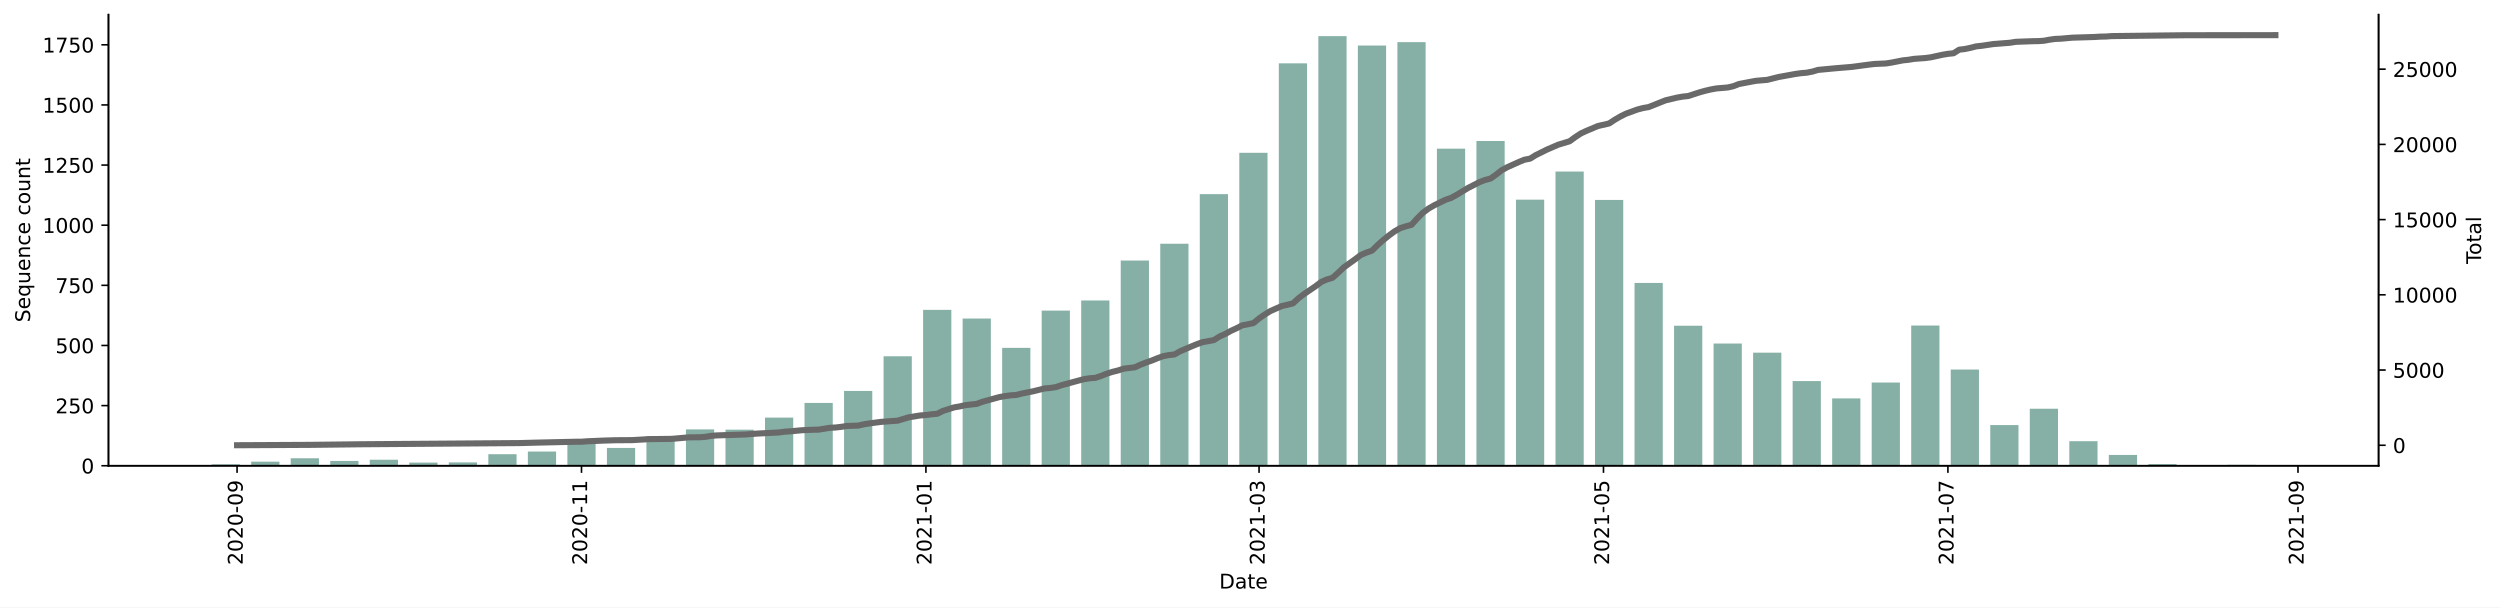
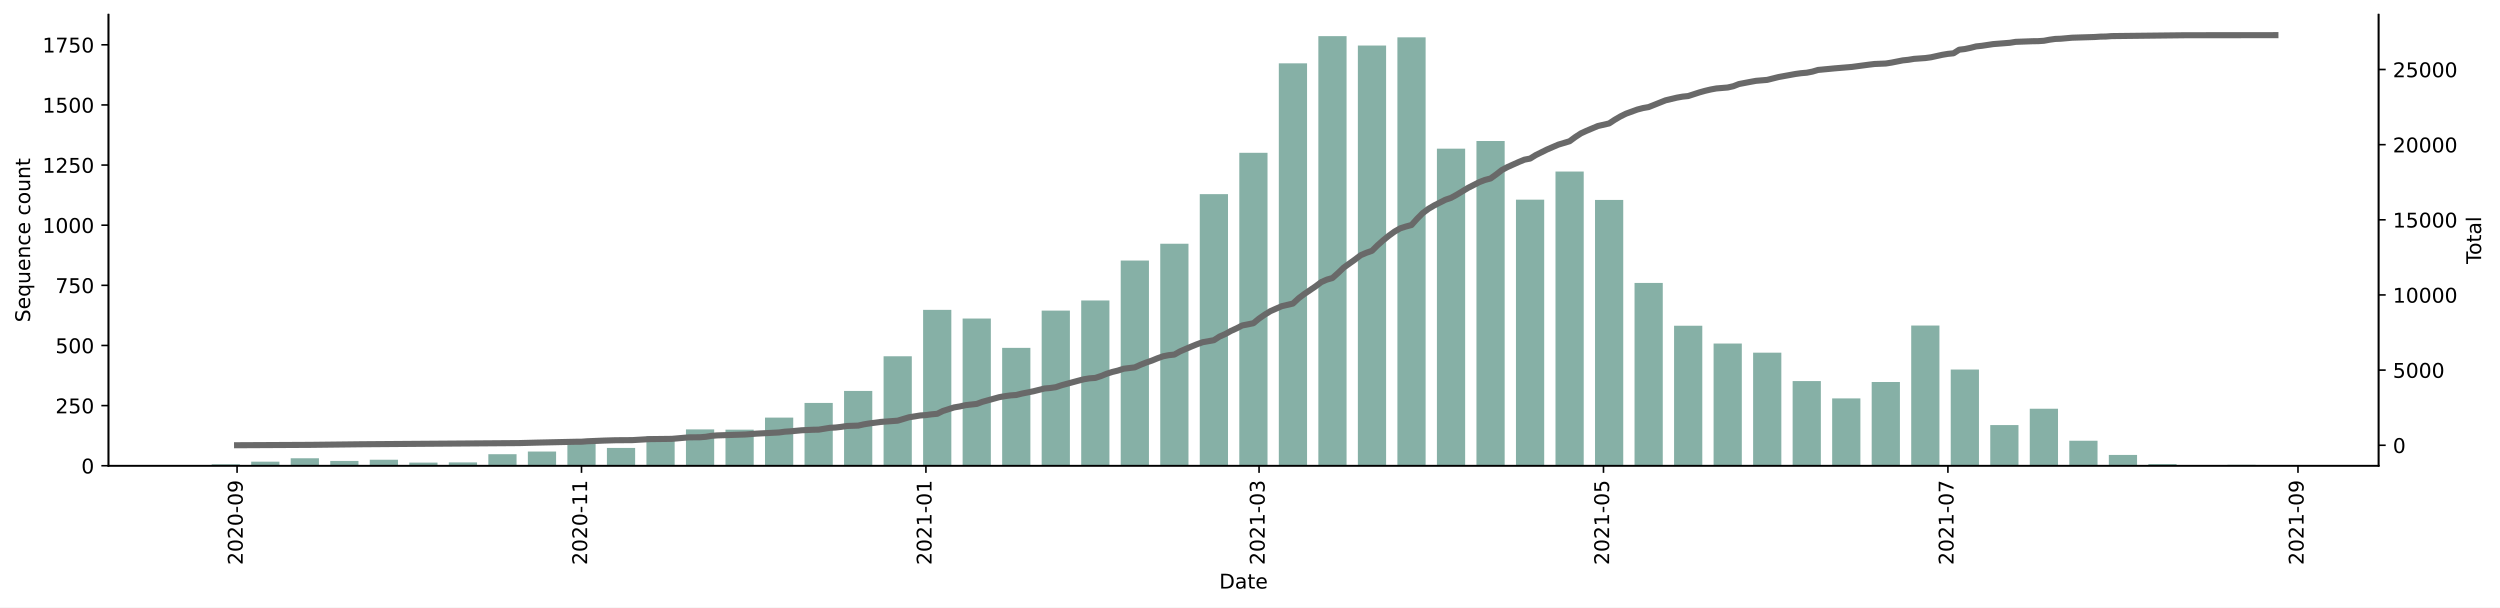
<svg xmlns="http://www.w3.org/2000/svg" xmlns:xlink="http://www.w3.org/1999/xlink" height="298.621pt" version="1.1" viewBox="0 0 1229.019 298.621" width="1229.019pt">
  <defs>
    <style type="text/css">*{stroke-linecap:butt;stroke-linejoin:round;}</style>
  </defs>
  <g id="figure_1">
    <g id="patch_1">
      <path d="M 0 298.621  L 1229.019 298.621  L 1229.019 0  L 0 0  z " style="fill:#ffffff;" />
    </g>
    <g id="axes_1">
      <g id="patch_2">
        <path d="M 53.328 228.96  L 1169.328 228.96  L 1169.328 7.2  L 53.328 7.2  z " style="fill:#ffffff;" />
      </g>
      <g id="patch_3">
-         <path clip-path="url(#p29891ace0a)" d="M 104.055 228.96  L 117.934 228.96  L 117.934 228.25  L 104.055 228.25  z " style="fill:#86b0a6;" />
+         <path clip-path="url(#p95e920acb5)" d="M 104.055 228.96  L 117.934 228.96  L 117.934 228.25  L 104.055 228.25  z " style="fill:#86b0a6;" />
      </g>
      <g id="patch_4">
-         <path clip-path="url(#p29891ace0a)" d="M 123.486 228.96  L 137.365 228.96  L 137.365 226.95  L 123.486 226.95  z " style="fill:#86b0a6;" />
+         <path clip-path="url(#p95e920acb5)" d="M 123.486 228.96  L 137.365 228.96  L 137.365 226.95  L 123.486 226.95  z " style="fill:#86b0a6;" />
      </g>
      <g id="patch_5">
-         <path clip-path="url(#p29891ace0a)" d="M 142.916 228.96  L 156.795 228.96  L 156.795 225.294  L 142.916 225.294  z " style="fill:#86b0a6;" />
+         <path clip-path="url(#p95e920acb5)" d="M 142.916 228.96  L 156.795 228.96  L 156.795 225.294  L 142.916 225.294  z " style="fill:#86b0a6;" />
      </g>
      <g id="patch_6">
-         <path clip-path="url(#p29891ace0a)" d="M 162.347 228.96  L 176.226 228.96  L 176.226 226.595  L 162.347 226.595  z " style="fill:#86b0a6;" />
+         <path clip-path="url(#p95e920acb5)" d="M 162.347 228.96  L 176.226 228.96  L 176.226 226.595  L 162.347 226.595  z " style="fill:#86b0a6;" />
      </g>
      <g id="patch_7">
-         <path clip-path="url(#p29891ace0a)" d="M 181.777 228.96  L 195.656 228.96  L 195.656 226.004  L 181.777 226.004  z " style="fill:#86b0a6;" />
+         <path clip-path="url(#p95e920acb5)" d="M 181.777 228.96  L 195.656 228.96  L 195.656 226.004  L 181.777 226.004  z " style="fill:#86b0a6;" />
      </g>
      <g id="patch_8">
-         <path clip-path="url(#p29891ace0a)" d="M 201.207 228.96  L 215.086 228.96  L 215.086 227.423  L 201.207 227.423  z " style="fill:#86b0a6;" />
+         <path clip-path="url(#p95e920acb5)" d="M 201.207 228.96  L 215.086 228.96  L 215.086 227.423  L 201.207 227.423  z " style="fill:#86b0a6;" />
      </g>
      <g id="patch_9">
-         <path clip-path="url(#p29891ace0a)" d="M 220.638 228.96  L 234.517 228.96  L 234.517 227.304  L 220.638 227.304  z " style="fill:#86b0a6;" />
+         <path clip-path="url(#p95e920acb5)" d="M 220.638 228.96  L 234.517 228.96  L 234.517 227.304  L 220.638 227.304  z " style="fill:#86b0a6;" />
      </g>
      <g id="patch_10">
-         <path clip-path="url(#p29891ace0a)" d="M 240.068 228.96  L 253.947 228.96  L 253.947 223.284  L 240.068 223.284  z " style="fill:#86b0a6;" />
+         <path clip-path="url(#p95e920acb5)" d="M 240.068 228.96  L 253.947 228.96  L 253.947 223.284  L 240.068 223.284  z " style="fill:#86b0a6;" />
      </g>
      <g id="patch_11">
-         <path clip-path="url(#p29891ace0a)" d="M 259.499 228.96  L 273.378 228.96  L 273.378 221.983  L 259.499 221.983  z " style="fill:#86b0a6;" />
+         <path clip-path="url(#p95e920acb5)" d="M 259.499 228.96  L 273.378 228.96  L 273.378 221.983  L 259.499 221.983  z " style="fill:#86b0a6;" />
      </g>
      <g id="patch_12">
-         <path clip-path="url(#p29891ace0a)" d="M 278.929 228.96  L 292.808 228.96  L 292.808 217.135  L 278.929 217.135  z " style="fill:#86b0a6;" />
+         <path clip-path="url(#p95e920acb5)" d="M 278.929 228.96  L 292.808 228.96  L 292.808 217.135  L 278.929 217.135  z " style="fill:#86b0a6;" />
      </g>
      <g id="patch_13">
-         <path clip-path="url(#p29891ace0a)" d="M 298.36 228.96  L 312.238 228.96  L 312.238 220.209  L 298.36 220.209  z " style="fill:#86b0a6;" />
+         <path clip-path="url(#p95e920acb5)" d="M 298.36 228.96  L 312.238 228.96  L 312.238 220.209  L 298.36 220.209  z " style="fill:#86b0a6;" />
      </g>
      <g id="patch_14">
-         <path clip-path="url(#p29891ace0a)" d="M 317.79 228.96  L 331.669 228.96  L 331.669 214.415  L 317.79 214.415  z " style="fill:#86b0a6;" />
+         <path clip-path="url(#p95e920acb5)" d="M 317.79 228.96  L 331.669 228.96  L 331.669 214.415  L 317.79 214.415  z " style="fill:#86b0a6;" />
      </g>
      <g id="patch_15">
-         <path clip-path="url(#p29891ace0a)" d="M 337.22 228.96  L 351.099 228.96  L 351.099 211.104  L 337.22 211.104  z " style="fill:#86b0a6;" />
+         <path clip-path="url(#p95e920acb5)" d="M 337.22 228.96  L 351.099 228.96  L 351.099 211.104  L 337.22 211.104  z " style="fill:#86b0a6;" />
      </g>
      <g id="patch_16">
-         <path clip-path="url(#p29891ace0a)" d="M 356.651 228.96  L 370.53 228.96  L 370.53 211.222  L 356.651 211.222  z " style="fill:#86b0a6;" />
+         <path clip-path="url(#p95e920acb5)" d="M 356.651 228.96  L 370.53 228.96  L 370.53 211.222  L 356.651 211.222  z " style="fill:#86b0a6;" />
      </g>
      <g id="patch_17">
-         <path clip-path="url(#p29891ace0a)" d="M 376.081 228.96  L 389.96 228.96  L 389.96 205.309  L 376.081 205.309  z " style="fill:#86b0a6;" />
+         <path clip-path="url(#p95e920acb5)" d="M 376.081 228.96  L 389.96 228.96  L 389.96 205.309  L 376.081 205.309  z " style="fill:#86b0a6;" />
      </g>
      <g id="patch_18">
-         <path clip-path="url(#p29891ace0a)" d="M 395.512 228.96  L 409.391 228.96  L 409.391 198.096  L 395.512 198.096  z " style="fill:#86b0a6;" />
+         <path clip-path="url(#p95e920acb5)" d="M 395.512 228.96  L 409.391 228.96  L 409.391 198.096  L 395.512 198.096  z " style="fill:#86b0a6;" />
      </g>
      <g id="patch_19">
-         <path clip-path="url(#p29891ace0a)" d="M 414.942 228.96  L 428.821 228.96  L 428.821 192.183  L 414.942 192.183  z " style="fill:#86b0a6;" />
+         <path clip-path="url(#p95e920acb5)" d="M 414.942 228.96  L 428.821 228.96  L 428.821 192.183  L 414.942 192.183  z " style="fill:#86b0a6;" />
      </g>
      <g id="patch_20">
-         <path clip-path="url(#p29891ace0a)" d="M 434.373 228.96  L 448.251 228.96  L 448.251 175.155  L 434.373 175.155  z " style="fill:#86b0a6;" />
+         <path clip-path="url(#p95e920acb5)" d="M 434.373 228.96  L 448.251 228.96  L 448.251 175.155  L 434.373 175.155  z " style="fill:#86b0a6;" />
      </g>
      <g id="patch_21">
-         <path clip-path="url(#p29891ace0a)" d="M 453.803 228.96  L 467.682 228.96  L 467.682 152.332  L 453.803 152.332  z " style="fill:#86b0a6;" />
+         <path clip-path="url(#p95e920acb5)" d="M 453.803 228.96  L 467.682 228.96  L 467.682 152.332  L 453.803 152.332  z " style="fill:#86b0a6;" />
      </g>
      <g id="patch_22">
-         <path clip-path="url(#p29891ace0a)" d="M 473.233 228.96  L 487.112 228.96  L 487.112 156.589  L 473.233 156.589  z " style="fill:#86b0a6;" />
+         <path clip-path="url(#p95e920acb5)" d="M 473.233 228.96  L 487.112 228.96  L 487.112 156.589  L 473.233 156.589  z " style="fill:#86b0a6;" />
      </g>
      <g id="patch_23">
-         <path clip-path="url(#p29891ace0a)" d="M 492.664 228.96  L 506.543 228.96  L 506.543 171.016  L 492.664 171.016  z " style="fill:#86b0a6;" />
+         <path clip-path="url(#p95e920acb5)" d="M 492.664 228.96  L 506.543 228.96  L 506.543 171.016  L 492.664 171.016  z " style="fill:#86b0a6;" />
      </g>
      <g id="patch_24">
-         <path clip-path="url(#p29891ace0a)" d="M 512.094 228.96  L 525.973 228.96  L 525.973 152.687  L 512.094 152.687  z " style="fill:#86b0a6;" />
+         <path clip-path="url(#p95e920acb5)" d="M 512.094 228.96  L 525.973 228.96  L 525.973 152.687  L 512.094 152.687  z " style="fill:#86b0a6;" />
      </g>
      <g id="patch_25">
-         <path clip-path="url(#p29891ace0a)" d="M 531.525 228.96  L 545.403 228.96  L 545.403 147.72  L 531.525 147.72  z " style="fill:#86b0a6;" />
+         <path clip-path="url(#p95e920acb5)" d="M 531.525 228.96  L 545.403 228.96  L 545.403 147.72  L 531.525 147.72  z " style="fill:#86b0a6;" />
      </g>
      <g id="patch_26">
-         <path clip-path="url(#p29891ace0a)" d="M 550.955 228.96  L 564.834 228.96  L 564.834 128.09  L 550.955 128.09  z " style="fill:#86b0a6;" />
+         <path clip-path="url(#p95e920acb5)" d="M 550.955 228.96  L 564.834 228.96  L 564.834 128.09  L 550.955 128.09  z " style="fill:#86b0a6;" />
      </g>
      <g id="patch_27">
-         <path clip-path="url(#p29891ace0a)" d="M 570.385 228.96  L 584.264 228.96  L 584.264 119.812  L 570.385 119.812  z " style="fill:#86b0a6;" />
+         <path clip-path="url(#p95e920acb5)" d="M 570.385 228.96  L 584.264 228.96  L 584.264 119.812  L 570.385 119.812  z " style="fill:#86b0a6;" />
      </g>
      <g id="patch_28">
-         <path clip-path="url(#p29891ace0a)" d="M 589.816 228.96  L 603.695 228.96  L 603.695 95.452  L 589.816 95.452  z " style="fill:#86b0a6;" />
+         <path clip-path="url(#p95e920acb5)" d="M 589.816 228.96  L 603.695 228.96  L 603.695 95.452  L 589.816 95.452  z " style="fill:#86b0a6;" />
      </g>
      <g id="patch_29">
-         <path clip-path="url(#p29891ace0a)" d="M 609.246 228.96  L 623.125 228.96  L 623.125 75.113  L 609.246 75.113  z " style="fill:#86b0a6;" />
+         <path clip-path="url(#p95e920acb5)" d="M 609.246 228.96  L 623.125 228.96  L 623.125 75.113  L 609.246 75.113  z " style="fill:#86b0a6;" />
      </g>
      <g id="patch_30">
-         <path clip-path="url(#p29891ace0a)" d="M 628.677 228.96  L 642.556 228.96  L 642.556 31.123  L 628.677 31.123  z " style="fill:#86b0a6;" />
+         <path clip-path="url(#p95e920acb5)" d="M 628.677 228.96  L 642.556 228.96  L 642.556 31.123  L 628.677 31.123  z " style="fill:#86b0a6;" />
      </g>
      <g id="patch_31">
-         <path clip-path="url(#p29891ace0a)" d="M 648.107 228.96  L 661.986 228.96  L 661.986 17.76  L 648.107 17.76  z " style="fill:#86b0a6;" />
+         <path clip-path="url(#p95e920acb5)" d="M 648.107 228.96  L 661.986 228.96  L 661.986 17.76  L 648.107 17.76  z " style="fill:#86b0a6;" />
      </g>
      <g id="patch_32">
-         <path clip-path="url(#p29891ace0a)" d="M 667.538 228.96  L 681.416 228.96  L 681.416 22.372  L 667.538 22.372  z " style="fill:#86b0a6;" />
+         <path clip-path="url(#p95e920acb5)" d="M 667.538 228.96  L 681.416 228.96  L 681.416 22.372  L 667.538 22.372  z " style="fill:#86b0a6;" />
      </g>
      <g id="patch_33">
-         <path clip-path="url(#p29891ace0a)" d="M 686.968 228.96  L 700.847 228.96  L 700.847 20.716  L 686.968 20.716  z " style="fill:#86b0a6;" />
+         <path clip-path="url(#p95e920acb5)" d="M 686.968 228.96  L 700.847 228.96  L 700.847 18.351  L 686.968 18.351  z " style="fill:#86b0a6;" />
      </g>
      <g id="patch_34">
-         <path clip-path="url(#p29891ace0a)" d="M 706.398 228.96  L 720.277 228.96  L 720.277 73.102  L 706.398 73.102  z " style="fill:#86b0a6;" />
+         <path clip-path="url(#p95e920acb5)" d="M 706.398 228.96  L 720.277 228.96  L 720.277 73.102  L 706.398 73.102  z " style="fill:#86b0a6;" />
      </g>
      <g id="patch_35">
-         <path clip-path="url(#p29891ace0a)" d="M 725.829 228.96  L 739.708 228.96  L 739.708 69.318  L 725.829 69.318  z " style="fill:#86b0a6;" />
+         <path clip-path="url(#p95e920acb5)" d="M 725.829 228.96  L 739.708 228.96  L 739.708 69.318  L 725.829 69.318  z " style="fill:#86b0a6;" />
      </g>
      <g id="patch_36">
-         <path clip-path="url(#p29891ace0a)" d="M 745.259 228.96  L 759.138 228.96  L 759.138 98.172  L 745.259 98.172  z " style="fill:#86b0a6;" />
+         <path clip-path="url(#p95e920acb5)" d="M 745.259 228.96  L 759.138 228.96  L 759.138 98.172  L 745.259 98.172  z " style="fill:#86b0a6;" />
      </g>
      <g id="patch_37">
-         <path clip-path="url(#p29891ace0a)" d="M 764.69 228.96  L 778.569 228.96  L 778.569 84.336  L 764.69 84.336  z " style="fill:#86b0a6;" />
+         <path clip-path="url(#p95e920acb5)" d="M 764.69 228.96  L 778.569 228.96  L 778.569 84.336  L 764.69 84.336  z " style="fill:#86b0a6;" />
      </g>
      <g id="patch_38">
-         <path clip-path="url(#p29891ace0a)" d="M 784.12 228.96  L 797.999 228.96  L 797.999 98.29  L 784.12 98.29  z " style="fill:#86b0a6;" />
+         <path clip-path="url(#p95e920acb5)" d="M 784.12 228.96  L 797.999 228.96  L 797.999 98.29  L 784.12 98.29  z " style="fill:#86b0a6;" />
      </g>
      <g id="patch_39">
-         <path clip-path="url(#p29891ace0a)" d="M 803.55 228.96  L 817.429 228.96  L 817.429 139.088  L 803.55 139.088  z " style="fill:#86b0a6;" />
+         <path clip-path="url(#p95e920acb5)" d="M 803.55 228.96  L 817.429 228.96  L 817.429 139.088  L 803.55 139.088  z " style="fill:#86b0a6;" />
      </g>
      <g id="patch_40">
-         <path clip-path="url(#p29891ace0a)" d="M 822.981 228.96  L 836.86 228.96  L 836.86 160.137  L 822.981 160.137  z " style="fill:#86b0a6;" />
+         <path clip-path="url(#p95e920acb5)" d="M 822.981 228.96  L 836.86 228.96  L 836.86 160.137  L 822.981 160.137  z " style="fill:#86b0a6;" />
      </g>
      <g id="patch_41">
-         <path clip-path="url(#p29891ace0a)" d="M 842.411 228.96  L 856.29 228.96  L 856.29 168.887  L 842.411 168.887  z " style="fill:#86b0a6;" />
+         <path clip-path="url(#p95e920acb5)" d="M 842.411 228.96  L 856.29 228.96  L 856.29 168.887  L 842.411 168.887  z " style="fill:#86b0a6;" />
      </g>
      <g id="patch_42">
-         <path clip-path="url(#p29891ace0a)" d="M 861.842 228.96  L 875.721 228.96  L 875.721 173.381  L 861.842 173.381  z " style="fill:#86b0a6;" />
+         <path clip-path="url(#p95e920acb5)" d="M 861.842 228.96  L 875.721 228.96  L 875.721 173.381  L 861.842 173.381  z " style="fill:#86b0a6;" />
      </g>
      <g id="patch_43">
-         <path clip-path="url(#p29891ace0a)" d="M 881.272 228.96  L 895.151 228.96  L 895.151 187.335  L 881.272 187.335  z " style="fill:#86b0a6;" />
+         <path clip-path="url(#p95e920acb5)" d="M 881.272 228.96  L 895.151 228.96  L 895.151 187.335  L 881.272 187.335  z " style="fill:#86b0a6;" />
      </g>
      <g id="patch_44">
-         <path clip-path="url(#p29891ace0a)" d="M 900.703 228.96  L 914.581 228.96  L 914.581 195.849  L 900.703 195.849  z " style="fill:#86b0a6;" />
+         <path clip-path="url(#p95e920acb5)" d="M 900.703 228.96  L 914.581 228.96  L 914.581 195.849  L 900.703 195.849  z " style="fill:#86b0a6;" />
      </g>
      <g id="patch_45">
-         <path clip-path="url(#p29891ace0a)" d="M 920.133 228.96  L 934.012 228.96  L 934.012 188.044  L 920.133 188.044  z " style="fill:#86b0a6;" />
+         <path clip-path="url(#p95e920acb5)" d="M 920.133 228.96  L 934.012 228.96  L 934.012 187.808  L 920.133 187.808  z " style="fill:#86b0a6;" />
      </g>
      <g id="patch_46">
-         <path clip-path="url(#p29891ace0a)" d="M 939.563 228.96  L 953.442 228.96  L 953.442 160.018  L 939.563 160.018  z " style="fill:#86b0a6;" />
+         <path clip-path="url(#p95e920acb5)" d="M 939.563 228.96  L 953.442 228.96  L 953.442 160.018  L 939.563 160.018  z " style="fill:#86b0a6;" />
      </g>
      <g id="patch_47">
-         <path clip-path="url(#p29891ace0a)" d="M 958.994 228.96  L 972.873 228.96  L 972.873 181.659  L 958.994 181.659  z " style="fill:#86b0a6;" />
+         <path clip-path="url(#p95e920acb5)" d="M 958.994 228.96  L 972.873 228.96  L 972.873 181.659  L 958.994 181.659  z " style="fill:#86b0a6;" />
      </g>
      <g id="patch_48">
-         <path clip-path="url(#p29891ace0a)" d="M 978.424 228.96  L 992.303 228.96  L 992.303 208.975  L 978.424 208.975  z " style="fill:#86b0a6;" />
+         <path clip-path="url(#p95e920acb5)" d="M 978.424 228.96  L 992.303 228.96  L 992.303 208.975  L 978.424 208.975  z " style="fill:#86b0a6;" />
      </g>
      <g id="patch_49">
-         <path clip-path="url(#p29891ace0a)" d="M 997.855 228.96  L 1011.734 228.96  L 1011.734 200.934  L 997.855 200.934  z " style="fill:#86b0a6;" />
+         <path clip-path="url(#p95e920acb5)" d="M 997.855 228.96  L 1011.734 228.96  L 1011.734 200.934  L 997.855 200.934  z " style="fill:#86b0a6;" />
      </g>
      <g id="patch_50">
-         <path clip-path="url(#p29891ace0a)" d="M 1017.285 228.96  L 1031.164 228.96  L 1031.164 216.898  L 1017.285 216.898  z " style="fill:#86b0a6;" />
+         <path clip-path="url(#p95e920acb5)" d="M 1017.285 228.96  L 1031.164 228.96  L 1031.164 216.662  L 1017.285 216.662  z " style="fill:#86b0a6;" />
      </g>
      <g id="patch_51">
-         <path clip-path="url(#p29891ace0a)" d="M 1036.716 228.96  L 1050.594 228.96  L 1050.594 223.639  L 1036.716 223.639  z " style="fill:#86b0a6;" />
+         <path clip-path="url(#p95e920acb5)" d="M 1036.716 228.96  L 1050.594 228.96  L 1050.594 223.639  L 1036.716 223.639  z " style="fill:#86b0a6;" />
      </g>
      <g id="patch_52">
-         <path clip-path="url(#p29891ace0a)" d="M 1056.146 228.96  L 1070.025 228.96  L 1070.025 228.132  L 1056.146 228.132  z " style="fill:#86b0a6;" />
+         <path clip-path="url(#p95e920acb5)" d="M 1056.146 228.96  L 1070.025 228.96  L 1070.025 228.132  L 1056.146 228.132  z " style="fill:#86b0a6;" />
      </g>
      <g id="patch_53">
-         <path clip-path="url(#p29891ace0a)" d="M 1075.576 228.96  L 1089.455 228.96  L 1089.455 228.723  L 1075.576 228.723  z " style="fill:#86b0a6;" />
+         <path clip-path="url(#p95e920acb5)" d="M 1075.576 228.96  L 1089.455 228.96  L 1089.455 228.723  L 1075.576 228.723  z " style="fill:#86b0a6;" />
      </g>
      <g id="patch_54">
-         <path clip-path="url(#p29891ace0a)" d="M 1095.007 228.96  L 1108.886 228.96  L 1108.886 228.487  L 1095.007 228.487  z " style="fill:#86b0a6;" />
+         <path clip-path="url(#p95e920acb5)" d="M 1095.007 228.96  L 1108.886 228.96  L 1108.886 228.487  L 1095.007 228.487  z " style="fill:#86b0a6;" />
      </g>
      <g id="matplotlib.axis_1">
        <g id="xtick_1">
          <g id="line2d_1">
            <defs>
-               <path d="M 0 0  L 0 3.5  " id="m1b672fa455" style="stroke:#000000;stroke-width:0.8;" />
+               <path d="M 0 0  L 0 3.5  " id="mcf42773ebf" style="stroke:#000000;stroke-width:0.8;" />
            </defs>
            <g>
-               <use style="stroke:#000000;stroke-width:0.8;" x="116.546" xlink:href="#m1b672fa455" y="228.96" />
+               <use style="stroke:#000000;stroke-width:0.8;" x="116.546" xlink:href="#mcf42773ebf" y="228.96" />
            </g>
          </g>
          <g id="text_1">
            <g transform="translate(119.3058 277.7428)rotate(-90)scale(0.1 -0.1)">
              <defs>
                <path d="M 1228 531  L 3431 531  L 3431 0  L 469 0  L 469 531  Q 828 903 1448 1529  Q 2069 2156 2228 2338  Q 2531 2678 2651 2914  Q 2772 3150 2772 3378  Q 2772 3750 2511 3984  Q 2250 4219 1831 4219  Q 1534 4219 1204 4116  Q 875 4013 500 3803  L 500 4441  Q 881 4594 1212 4672  Q 1544 4750 1819 4750  Q 2544 4750 2975 4387  Q 3406 4025 3406 3419  Q 3406 3131 3298 2873  Q 3191 2616 2906 2266  Q 2828 2175 2409 1742  Q 1991 1309 1228 531  z " id="DejaVuSans-32" transform="scale(0.015625)" />
                <path d="M 2034 4250  Q 1547 4250 1301 3770  Q 1056 3291 1056 2328  Q 1056 1369 1301 889  Q 1547 409 2034 409  Q 2525 409 2770 889  Q 3016 1369 3016 2328  Q 3016 3291 2770 3770  Q 2525 4250 2034 4250  z M 2034 4750  Q 2819 4750 3233 4129  Q 3647 3509 3647 2328  Q 3647 1150 3233 529  Q 2819 -91 2034 -91  Q 1250 -91 836 529  Q 422 1150 422 2328  Q 422 3509 836 4129  Q 1250 4750 2034 4750  z " id="DejaVuSans-30" transform="scale(0.015625)" />
                <path d="M 313 2009  L 1997 2009  L 1997 1497  L 313 1497  L 313 2009  z " id="DejaVuSans-2d" transform="scale(0.015625)" />
                <path d="M 703 97  L 703 672  Q 941 559 1184 500  Q 1428 441 1663 441  Q 2288 441 2617 861  Q 2947 1281 2994 2138  Q 2813 1869 2534 1725  Q 2256 1581 1919 1581  Q 1219 1581 811 2004  Q 403 2428 403 3163  Q 403 3881 828 4315  Q 1253 4750 1959 4750  Q 2769 4750 3195 4129  Q 3622 3509 3622 2328  Q 3622 1225 3098 567  Q 2575 -91 1691 -91  Q 1453 -91 1209 -44  Q 966 3 703 97  z M 1959 2075  Q 2384 2075 2632 2365  Q 2881 2656 2881 3163  Q 2881 3666 2632 3958  Q 2384 4250 1959 4250  Q 1534 4250 1286 3958  Q 1038 3666 1038 3163  Q 1038 2656 1286 2365  Q 1534 2075 1959 2075  z " id="DejaVuSans-39" transform="scale(0.015625)" />
              </defs>
              <use xlink:href="#DejaVuSans-32" />
              <use x="63.623" xlink:href="#DejaVuSans-30" />
              <use x="127.246" xlink:href="#DejaVuSans-32" />
              <use x="190.869" xlink:href="#DejaVuSans-30" />
              <use x="254.492" xlink:href="#DejaVuSans-2d" />
              <use x="290.576" xlink:href="#DejaVuSans-30" />
              <use x="354.199" xlink:href="#DejaVuSans-39" />
            </g>
          </g>
        </g>
        <g id="xtick_2">
          <g id="line2d_2">
            <g>
-               <use style="stroke:#000000;stroke-width:0.8;" x="285.869" xlink:href="#m1b672fa455" y="228.96" />
+               <use style="stroke:#000000;stroke-width:0.8;" x="285.869" xlink:href="#mcf42773ebf" y="228.96" />
            </g>
          </g>
          <g id="text_2">
            <g transform="translate(288.628 277.7428)rotate(-90)scale(0.1 -0.1)">
              <defs>
                <path d="M 794 531  L 1825 531  L 1825 4091  L 703 3866  L 703 4441  L 1819 4666  L 2450 4666  L 2450 531  L 3481 531  L 3481 0  L 794 0  L 794 531  z " id="DejaVuSans-31" transform="scale(0.015625)" />
              </defs>
              <use xlink:href="#DejaVuSans-32" />
              <use x="63.623" xlink:href="#DejaVuSans-30" />
              <use x="127.246" xlink:href="#DejaVuSans-32" />
              <use x="190.869" xlink:href="#DejaVuSans-30" />
              <use x="254.492" xlink:href="#DejaVuSans-2d" />
              <use x="290.576" xlink:href="#DejaVuSans-31" />
              <use x="354.199" xlink:href="#DejaVuSans-31" />
            </g>
          </g>
        </g>
        <g id="xtick_3">
          <g id="line2d_3">
            <g>
-               <use style="stroke:#000000;stroke-width:0.8;" x="455.191" xlink:href="#m1b672fa455" y="228.96" />
+               <use style="stroke:#000000;stroke-width:0.8;" x="455.191" xlink:href="#mcf42773ebf" y="228.96" />
            </g>
          </g>
          <g id="text_3">
            <g transform="translate(457.9502 277.7428)rotate(-90)scale(0.1 -0.1)">
              <use xlink:href="#DejaVuSans-32" />
              <use x="63.623" xlink:href="#DejaVuSans-30" />
              <use x="127.246" xlink:href="#DejaVuSans-32" />
              <use x="190.869" xlink:href="#DejaVuSans-31" />
              <use x="254.492" xlink:href="#DejaVuSans-2d" />
              <use x="290.576" xlink:href="#DejaVuSans-30" />
              <use x="354.199" xlink:href="#DejaVuSans-31" />
            </g>
          </g>
        </g>
        <g id="xtick_4">
          <g id="line2d_4">
            <g>
-               <use style="stroke:#000000;stroke-width:0.8;" x="618.962" xlink:href="#m1b672fa455" y="228.96" />
+               <use style="stroke:#000000;stroke-width:0.8;" x="618.962" xlink:href="#mcf42773ebf" y="228.96" />
            </g>
          </g>
          <g id="text_4">
            <g transform="translate(621.7209 277.7428)rotate(-90)scale(0.1 -0.1)">
              <defs>
                <path d="M 2597 2516  Q 3050 2419 3304 2112  Q 3559 1806 3559 1356  Q 3559 666 3084 287  Q 2609 -91 1734 -91  Q 1441 -91 1130 -33  Q 819 25 488 141  L 488 750  Q 750 597 1062 519  Q 1375 441 1716 441  Q 2309 441 2620 675  Q 2931 909 2931 1356  Q 2931 1769 2642 2001  Q 2353 2234 1838 2234  L 1294 2234  L 1294 2753  L 1863 2753  Q 2328 2753 2575 2939  Q 2822 3125 2822 3475  Q 2822 3834 2567 4026  Q 2313 4219 1838 4219  Q 1578 4219 1281 4162  Q 984 4106 628 3988  L 628 4550  Q 988 4650 1302 4700  Q 1616 4750 1894 4750  Q 2613 4750 3031 4423  Q 3450 4097 3450 3541  Q 3450 3153 3228 2886  Q 3006 2619 2597 2516  z " id="DejaVuSans-33" transform="scale(0.015625)" />
              </defs>
              <use xlink:href="#DejaVuSans-32" />
              <use x="63.623" xlink:href="#DejaVuSans-30" />
              <use x="127.246" xlink:href="#DejaVuSans-32" />
              <use x="190.869" xlink:href="#DejaVuSans-31" />
              <use x="254.492" xlink:href="#DejaVuSans-2d" />
              <use x="290.576" xlink:href="#DejaVuSans-30" />
              <use x="354.199" xlink:href="#DejaVuSans-33" />
            </g>
          </g>
        </g>
        <g id="xtick_5">
          <g id="line2d_5">
            <g>
-               <use style="stroke:#000000;stroke-width:0.8;" x="788.284" xlink:href="#m1b672fa455" y="228.96" />
+               <use style="stroke:#000000;stroke-width:0.8;" x="788.284" xlink:href="#mcf42773ebf" y="228.96" />
            </g>
          </g>
          <g id="text_5">
            <g transform="translate(791.0431 277.7428)rotate(-90)scale(0.1 -0.1)">
              <defs>
                <path d="M 691 4666  L 3169 4666  L 3169 4134  L 1269 4134  L 1269 2991  Q 1406 3038 1543 3061  Q 1681 3084 1819 3084  Q 2600 3084 3056 2656  Q 3513 2228 3513 1497  Q 3513 744 3044 326  Q 2575 -91 1722 -91  Q 1428 -91 1123 -41  Q 819 9 494 109  L 494 744  Q 775 591 1075 516  Q 1375 441 1709 441  Q 2250 441 2565 725  Q 2881 1009 2881 1497  Q 2881 1984 2565 2268  Q 2250 2553 1709 2553  Q 1456 2553 1204 2497  Q 953 2441 691 2322  L 691 4666  z " id="DejaVuSans-35" transform="scale(0.015625)" />
              </defs>
              <use xlink:href="#DejaVuSans-32" />
              <use x="63.623" xlink:href="#DejaVuSans-30" />
              <use x="127.246" xlink:href="#DejaVuSans-32" />
              <use x="190.869" xlink:href="#DejaVuSans-31" />
              <use x="254.492" xlink:href="#DejaVuSans-2d" />
              <use x="290.576" xlink:href="#DejaVuSans-30" />
              <use x="354.199" xlink:href="#DejaVuSans-35" />
            </g>
          </g>
        </g>
        <g id="xtick_6">
          <g id="line2d_6">
            <g>
-               <use style="stroke:#000000;stroke-width:0.8;" x="957.606" xlink:href="#m1b672fa455" y="228.96" />
+               <use style="stroke:#000000;stroke-width:0.8;" x="957.606" xlink:href="#mcf42773ebf" y="228.96" />
            </g>
          </g>
          <g id="text_6">
            <g transform="translate(960.3653 277.7428)rotate(-90)scale(0.1 -0.1)">
              <defs>
                <path d="M 525 4666  L 3525 4666  L 3525 4397  L 1831 0  L 1172 0  L 2766 4134  L 525 4134  L 525 4666  z " id="DejaVuSans-37" transform="scale(0.015625)" />
              </defs>
              <use xlink:href="#DejaVuSans-32" />
              <use x="63.623" xlink:href="#DejaVuSans-30" />
              <use x="127.246" xlink:href="#DejaVuSans-32" />
              <use x="190.869" xlink:href="#DejaVuSans-31" />
              <use x="254.492" xlink:href="#DejaVuSans-2d" />
              <use x="290.576" xlink:href="#DejaVuSans-30" />
              <use x="354.199" xlink:href="#DejaVuSans-37" />
            </g>
          </g>
        </g>
        <g id="xtick_7">
          <g id="line2d_7">
            <g>
-               <use style="stroke:#000000;stroke-width:0.8;" x="1129.704" xlink:href="#m1b672fa455" y="228.96" />
+               <use style="stroke:#000000;stroke-width:0.8;" x="1129.704" xlink:href="#mcf42773ebf" y="228.96" />
            </g>
          </g>
          <g id="text_7">
            <g transform="translate(1132.463 277.7428)rotate(-90)scale(0.1 -0.1)">
              <use xlink:href="#DejaVuSans-32" />
              <use x="63.623" xlink:href="#DejaVuSans-30" />
              <use x="127.246" xlink:href="#DejaVuSans-32" />
              <use x="190.869" xlink:href="#DejaVuSans-31" />
              <use x="254.492" xlink:href="#DejaVuSans-2d" />
              <use x="290.576" xlink:href="#DejaVuSans-30" />
              <use x="354.199" xlink:href="#DejaVuSans-39" />
            </g>
          </g>
        </g>
        <g id="text_8">
          <g transform="translate(599.3773 289.3413)scale(0.1 -0.1)">
            <defs>
              <path d="M 1259 4147  L 1259 519  L 2022 519  Q 2988 519 3436 956  Q 3884 1394 3884 2338  Q 3884 3275 3436 3711  Q 2988 4147 2022 4147  L 1259 4147  z M 628 4666  L 1925 4666  Q 3281 4666 3915 4102  Q 4550 3538 4550 2338  Q 4550 1131 3912 565  Q 3275 0 1925 0  L 628 0  L 628 4666  z " id="DejaVuSans-44" transform="scale(0.015625)" />
              <path d="M 2194 1759  Q 1497 1759 1228 1600  Q 959 1441 959 1056  Q 959 750 1161 570  Q 1363 391 1709 391  Q 2188 391 2477 730  Q 2766 1069 2766 1631  L 2766 1759  L 2194 1759  z M 3341 1997  L 3341 0  L 2766 0  L 2766 531  Q 2569 213 2275 61  Q 1981 -91 1556 -91  Q 1019 -91 701 211  Q 384 513 384 1019  Q 384 1609 779 1909  Q 1175 2209 1959 2209  L 2766 2209  L 2766 2266  Q 2766 2663 2505 2880  Q 2244 3097 1772 3097  Q 1472 3097 1187 3025  Q 903 2953 641 2809  L 641 3341  Q 956 3463 1253 3523  Q 1550 3584 1831 3584  Q 2591 3584 2966 3190  Q 3341 2797 3341 1997  z " id="DejaVuSans-61" transform="scale(0.015625)" />
              <path d="M 1172 4494  L 1172 3500  L 2356 3500  L 2356 3053  L 1172 3053  L 1172 1153  Q 1172 725 1289 603  Q 1406 481 1766 481  L 2356 481  L 2356 0  L 1766 0  Q 1100 0 847 248  Q 594 497 594 1153  L 594 3053  L 172 3053  L 172 3500  L 594 3500  L 594 4494  L 1172 4494  z " id="DejaVuSans-74" transform="scale(0.015625)" />
              <path d="M 3597 1894  L 3597 1613  L 953 1613  Q 991 1019 1311 708  Q 1631 397 2203 397  Q 2534 397 2845 478  Q 3156 559 3463 722  L 3463 178  Q 3153 47 2828 -22  Q 2503 -91 2169 -91  Q 1331 -91 842 396  Q 353 884 353 1716  Q 353 2575 817 3079  Q 1281 3584 2069 3584  Q 2775 3584 3186 3129  Q 3597 2675 3597 1894  z M 3022 2063  Q 3016 2534 2758 2815  Q 2500 3097 2075 3097  Q 1594 3097 1305 2825  Q 1016 2553 972 2059  L 3022 2063  z " id="DejaVuSans-65" transform="scale(0.015625)" />
            </defs>
            <use xlink:href="#DejaVuSans-44" />
            <use x="77.002" xlink:href="#DejaVuSans-61" />
            <use x="138.281" xlink:href="#DejaVuSans-74" />
            <use x="177.49" xlink:href="#DejaVuSans-65" />
          </g>
        </g>
      </g>
      <g id="matplotlib.axis_2">
        <g id="ytick_1">
          <g id="line2d_8">
            <defs>
-               <path d="M 0 0  L -3.5 0  " id="mac552365dc" style="stroke:#000000;stroke-width:0.8;" />
+               <path d="M 0 0  L -3.5 0  " id="ma14a647745" style="stroke:#000000;stroke-width:0.8;" />
            </defs>
            <g>
-               <use style="stroke:#000000;stroke-width:0.8;" x="53.328" xlink:href="#mac552365dc" y="228.96" />
+               <use style="stroke:#000000;stroke-width:0.8;" x="53.328" xlink:href="#ma14a647745" y="228.96" />
            </g>
          </g>
          <g id="text_9">
            <g transform="translate(39.96563 232.7592)scale(0.1 -0.1)">
              <use xlink:href="#DejaVuSans-30" />
            </g>
          </g>
        </g>
        <g id="ytick_2">
          <g id="line2d_9">
            <g>
-               <use style="stroke:#000000;stroke-width:0.8;" x="53.328" xlink:href="#mac552365dc" y="199.397" />
+               <use style="stroke:#000000;stroke-width:0.8;" x="53.328" xlink:href="#ma14a647745" y="199.397" />
            </g>
          </g>
          <g id="text_10">
            <g transform="translate(27.24063 203.1959)scale(0.1 -0.1)">
              <use xlink:href="#DejaVuSans-32" />
              <use x="63.623" xlink:href="#DejaVuSans-35" />
              <use x="127.246" xlink:href="#DejaVuSans-30" />
            </g>
          </g>
        </g>
        <g id="ytick_3">
          <g id="line2d_10">
            <g>
-               <use style="stroke:#000000;stroke-width:0.8;" x="53.328" xlink:href="#mac552365dc" y="169.833" />
+               <use style="stroke:#000000;stroke-width:0.8;" x="53.328" xlink:href="#ma14a647745" y="169.833" />
            </g>
          </g>
          <g id="text_11">
            <g transform="translate(27.24063 173.6327)scale(0.1 -0.1)">
              <use xlink:href="#DejaVuSans-35" />
              <use x="63.623" xlink:href="#DejaVuSans-30" />
              <use x="127.246" xlink:href="#DejaVuSans-30" />
            </g>
          </g>
        </g>
        <g id="ytick_4">
          <g id="line2d_11">
            <g>
-               <use style="stroke:#000000;stroke-width:0.8;" x="53.328" xlink:href="#mac552365dc" y="140.27" />
+               <use style="stroke:#000000;stroke-width:0.8;" x="53.328" xlink:href="#ma14a647745" y="140.27" />
            </g>
          </g>
          <g id="text_12">
            <g transform="translate(27.24063 144.0694)scale(0.1 -0.1)">
              <use xlink:href="#DejaVuSans-37" />
              <use x="63.623" xlink:href="#DejaVuSans-35" />
              <use x="127.246" xlink:href="#DejaVuSans-30" />
            </g>
          </g>
        </g>
        <g id="ytick_5">
          <g id="line2d_12">
            <g>
-               <use style="stroke:#000000;stroke-width:0.8;" x="53.328" xlink:href="#mac552365dc" y="110.707" />
+               <use style="stroke:#000000;stroke-width:0.8;" x="53.328" xlink:href="#ma14a647745" y="110.707" />
            </g>
          </g>
          <g id="text_13">
            <g transform="translate(20.87813 114.5061)scale(0.1 -0.1)">
              <use xlink:href="#DejaVuSans-31" />
              <use x="63.623" xlink:href="#DejaVuSans-30" />
              <use x="127.246" xlink:href="#DejaVuSans-30" />
              <use x="190.869" xlink:href="#DejaVuSans-30" />
            </g>
          </g>
        </g>
        <g id="ytick_6">
          <g id="line2d_13">
            <g>
-               <use style="stroke:#000000;stroke-width:0.8;" x="53.328" xlink:href="#mac552365dc" y="81.144" />
+               <use style="stroke:#000000;stroke-width:0.8;" x="53.328" xlink:href="#ma14a647745" y="81.144" />
            </g>
          </g>
          <g id="text_14">
            <g transform="translate(20.87813 84.94287)scale(0.1 -0.1)">
              <use xlink:href="#DejaVuSans-31" />
              <use x="63.623" xlink:href="#DejaVuSans-32" />
              <use x="127.246" xlink:href="#DejaVuSans-35" />
              <use x="190.869" xlink:href="#DejaVuSans-30" />
            </g>
          </g>
        </g>
        <g id="ytick_7">
          <g id="line2d_14">
            <g>
-               <use style="stroke:#000000;stroke-width:0.8;" x="53.328" xlink:href="#mac552365dc" y="51.58" />
+               <use style="stroke:#000000;stroke-width:0.8;" x="53.328" xlink:href="#ma14a647745" y="51.58" />
            </g>
          </g>
          <g id="text_15">
            <g transform="translate(20.87813 55.3796)scale(0.1 -0.1)">
              <use xlink:href="#DejaVuSans-31" />
              <use x="63.623" xlink:href="#DejaVuSans-35" />
              <use x="127.246" xlink:href="#DejaVuSans-30" />
              <use x="190.869" xlink:href="#DejaVuSans-30" />
            </g>
          </g>
        </g>
        <g id="ytick_8">
          <g id="line2d_15">
            <g>
-               <use style="stroke:#000000;stroke-width:0.8;" x="53.328" xlink:href="#mac552365dc" y="22.017" />
+               <use style="stroke:#000000;stroke-width:0.8;" x="53.328" xlink:href="#ma14a647745" y="22.017" />
            </g>
          </g>
          <g id="text_16">
            <g transform="translate(20.87813 25.81633)scale(0.1 -0.1)">
              <use xlink:href="#DejaVuSans-31" />
              <use x="63.623" xlink:href="#DejaVuSans-37" />
              <use x="127.246" xlink:href="#DejaVuSans-35" />
              <use x="190.869" xlink:href="#DejaVuSans-30" />
            </g>
          </g>
        </g>
        <g id="text_17">
          <g transform="translate(14.79844 158.4402)rotate(-90)scale(0.1 -0.1)">
            <defs>
              <path d="M 3425 4513  L 3425 3897  Q 3066 4069 2747 4153  Q 2428 4238 2131 4238  Q 1616 4238 1336 4038  Q 1056 3838 1056 3469  Q 1056 3159 1242 3001  Q 1428 2844 1947 2747  L 2328 2669  Q 3034 2534 3370 2195  Q 3706 1856 3706 1288  Q 3706 609 3251 259  Q 2797 -91 1919 -91  Q 1588 -91 1214 -16  Q 841 59 441 206  L 441 856  Q 825 641 1194 531  Q 1563 422 1919 422  Q 2459 422 2753 634  Q 3047 847 3047 1241  Q 3047 1584 2836 1778  Q 2625 1972 2144 2069  L 1759 2144  Q 1053 2284 737 2584  Q 422 2884 422 3419  Q 422 4038 858 4394  Q 1294 4750 2059 4750  Q 2388 4750 2728 4690  Q 3069 4631 3425 4513  z " id="DejaVuSans-53" transform="scale(0.015625)" />
              <path d="M 947 1747  Q 947 1113 1208 752  Q 1469 391 1925 391  Q 2381 391 2643 752  Q 2906 1113 2906 1747  Q 2906 2381 2643 2742  Q 2381 3103 1925 3103  Q 1469 3103 1208 2742  Q 947 2381 947 1747  z M 2906 525  Q 2725 213 2448 61  Q 2172 -91 1784 -91  Q 1150 -91 751 415  Q 353 922 353 1747  Q 353 2572 751 3078  Q 1150 3584 1784 3584  Q 2172 3584 2448 3432  Q 2725 3281 2906 2969  L 2906 3500  L 3481 3500  L 3481 -1331  L 2906 -1331  L 2906 525  z " id="DejaVuSans-71" transform="scale(0.015625)" />
              <path d="M 544 1381  L 544 3500  L 1119 3500  L 1119 1403  Q 1119 906 1312 657  Q 1506 409 1894 409  Q 2359 409 2629 706  Q 2900 1003 2900 1516  L 2900 3500  L 3475 3500  L 3475 0  L 2900 0  L 2900 538  Q 2691 219 2414 64  Q 2138 -91 1772 -91  Q 1169 -91 856 284  Q 544 659 544 1381  z M 1991 3584  L 1991 3584  z " id="DejaVuSans-75" transform="scale(0.015625)" />
              <path d="M 3513 2113  L 3513 0  L 2938 0  L 2938 2094  Q 2938 2591 2744 2837  Q 2550 3084 2163 3084  Q 1697 3084 1428 2787  Q 1159 2491 1159 1978  L 1159 0  L 581 0  L 581 3500  L 1159 3500  L 1159 2956  Q 1366 3272 1645 3428  Q 1925 3584 2291 3584  Q 2894 3584 3203 3211  Q 3513 2838 3513 2113  z " id="DejaVuSans-6e" transform="scale(0.015625)" />
              <path d="M 3122 3366  L 3122 2828  Q 2878 2963 2633 3030  Q 2388 3097 2138 3097  Q 1578 3097 1268 2742  Q 959 2388 959 1747  Q 959 1106 1268 751  Q 1578 397 2138 397  Q 2388 397 2633 464  Q 2878 531 3122 666  L 3122 134  Q 2881 22 2623 -34  Q 2366 -91 2075 -91  Q 1284 -91 818 406  Q 353 903 353 1747  Q 353 2603 823 3093  Q 1294 3584 2113 3584  Q 2378 3584 2631 3529  Q 2884 3475 3122 3366  z " id="DejaVuSans-63" transform="scale(0.015625)" />
              <path id="DejaVuSans-20" transform="scale(0.015625)" />
              <path d="M 1959 3097  Q 1497 3097 1228 2736  Q 959 2375 959 1747  Q 959 1119 1226 758  Q 1494 397 1959 397  Q 2419 397 2687 759  Q 2956 1122 2956 1747  Q 2956 2369 2687 2733  Q 2419 3097 1959 3097  z M 1959 3584  Q 2709 3584 3137 3096  Q 3566 2609 3566 1747  Q 3566 888 3137 398  Q 2709 -91 1959 -91  Q 1206 -91 779 398  Q 353 888 353 1747  Q 353 2609 779 3096  Q 1206 3584 1959 3584  z " id="DejaVuSans-6f" transform="scale(0.015625)" />
            </defs>
            <use xlink:href="#DejaVuSans-53" />
            <use x="63.477" xlink:href="#DejaVuSans-65" />
            <use x="125" xlink:href="#DejaVuSans-71" />
            <use x="188.477" xlink:href="#DejaVuSans-75" />
            <use x="251.855" xlink:href="#DejaVuSans-65" />
            <use x="313.379" xlink:href="#DejaVuSans-6e" />
            <use x="376.758" xlink:href="#DejaVuSans-63" />
            <use x="431.738" xlink:href="#DejaVuSans-65" />
            <use x="493.262" xlink:href="#DejaVuSans-20" />
            <use x="525.049" xlink:href="#DejaVuSans-63" />
            <use x="580.029" xlink:href="#DejaVuSans-6f" />
            <use x="641.211" xlink:href="#DejaVuSans-75" />
            <use x="704.59" xlink:href="#DejaVuSans-6e" />
            <use x="767.969" xlink:href="#DejaVuSans-74" />
          </g>
        </g>
      </g>
      <g id="patch_55">
        <path d="M 53.328 228.96  L 53.328 7.2  " style="fill:none;stroke:#000000;stroke-linecap:square;stroke-linejoin:miter;stroke-width:0.8;" />
      </g>
      <g id="patch_56">
        <path d="M 1169.328 228.96  L 1169.328 7.2  " style="fill:none;stroke:#000000;stroke-linecap:square;stroke-linejoin:miter;stroke-width:0.8;" />
      </g>
      <g id="patch_57">
        <path d="M 53.328 228.96  L 1169.328 228.96  " style="fill:none;stroke:#000000;stroke-linecap:square;stroke-linejoin:miter;stroke-width:0.8;" />
      </g>
    </g>
    <g id="axes_2">
      <g id="matplotlib.axis_3">
        <g id="ytick_9">
          <g id="line2d_16">
            <defs>
-               <path d="M 0 0  L 3.5 0  " id="m6d91f34bdb" style="stroke:#000000;stroke-width:0.8;" />
+               <path d="M 0 0  L 3.5 0  " id="m002e370ceb" style="stroke:#000000;stroke-width:0.8;" />
            </defs>
            <g>
-               <use style="stroke:#000000;stroke-width:0.8;" x="1169.328" xlink:href="#m6d91f34bdb" y="218.887" />
+               <use style="stroke:#000000;stroke-width:0.8;" x="1169.328" xlink:href="#m002e370ceb" y="218.887" />
            </g>
          </g>
          <g id="text_18">
            <g transform="translate(1176.328 222.6866)scale(0.1 -0.1)">
              <use xlink:href="#DejaVuSans-30" />
            </g>
          </g>
        </g>
        <g id="ytick_10">
          <g id="line2d_17">
            <g>
-               <use style="stroke:#000000;stroke-width:0.8;" x="1169.328" xlink:href="#m6d91f34bdb" y="181.911" />
+               <use style="stroke:#000000;stroke-width:0.8;" x="1169.328" xlink:href="#m002e370ceb" y="181.944" />
            </g>
          </g>
          <g id="text_19">
-             <g transform="translate(1176.328 185.7107)scale(0.1 -0.1)">
+             <g transform="translate(1176.328 185.7432)scale(0.1 -0.1)">
              <use xlink:href="#DejaVuSans-35" />
              <use x="63.623" xlink:href="#DejaVuSans-30" />
              <use x="127.246" xlink:href="#DejaVuSans-30" />
              <use x="190.869" xlink:href="#DejaVuSans-30" />
            </g>
          </g>
        </g>
        <g id="ytick_11">
          <g id="line2d_18">
            <g>
-               <use style="stroke:#000000;stroke-width:0.8;" x="1169.328" xlink:href="#m6d91f34bdb" y="144.936" />
+               <use style="stroke:#000000;stroke-width:0.8;" x="1169.328" xlink:href="#m002e370ceb" y="145.001" />
            </g>
          </g>
          <g id="text_20">
-             <g transform="translate(1176.328 148.7348)scale(0.1 -0.1)">
+             <g transform="translate(1176.328 148.7999)scale(0.1 -0.1)">
              <use xlink:href="#DejaVuSans-31" />
              <use x="63.623" xlink:href="#DejaVuSans-30" />
              <use x="127.246" xlink:href="#DejaVuSans-30" />
              <use x="190.869" xlink:href="#DejaVuSans-30" />
              <use x="254.492" xlink:href="#DejaVuSans-30" />
            </g>
          </g>
        </g>
        <g id="ytick_12">
          <g id="line2d_19">
            <g>
-               <use style="stroke:#000000;stroke-width:0.8;" x="1169.328" xlink:href="#m6d91f34bdb" y="107.96" />
+               <use style="stroke:#000000;stroke-width:0.8;" x="1169.328" xlink:href="#m002e370ceb" y="108.057" />
            </g>
          </g>
          <g id="text_21">
-             <g transform="translate(1176.328 111.7589)scale(0.1 -0.1)">
+             <g transform="translate(1176.328 111.8565)scale(0.1 -0.1)">
              <use xlink:href="#DejaVuSans-31" />
              <use x="63.623" xlink:href="#DejaVuSans-35" />
              <use x="127.246" xlink:href="#DejaVuSans-30" />
              <use x="190.869" xlink:href="#DejaVuSans-30" />
              <use x="254.492" xlink:href="#DejaVuSans-30" />
            </g>
          </g>
        </g>
        <g id="ytick_13">
          <g id="line2d_20">
            <g>
-               <use style="stroke:#000000;stroke-width:0.8;" x="1169.328" xlink:href="#m6d91f34bdb" y="70.984" />
+               <use style="stroke:#000000;stroke-width:0.8;" x="1169.328" xlink:href="#m002e370ceb" y="71.114" />
            </g>
          </g>
          <g id="text_22">
-             <g transform="translate(1176.328 74.78302)scale(0.1 -0.1)">
+             <g transform="translate(1176.328 74.91311)scale(0.1 -0.1)">
              <use xlink:href="#DejaVuSans-32" />
              <use x="63.623" xlink:href="#DejaVuSans-30" />
              <use x="127.246" xlink:href="#DejaVuSans-30" />
              <use x="190.869" xlink:href="#DejaVuSans-30" />
              <use x="254.492" xlink:href="#DejaVuSans-30" />
            </g>
          </g>
        </g>
        <g id="ytick_14">
          <g id="line2d_21">
            <g>
-               <use style="stroke:#000000;stroke-width:0.8;" x="1169.328" xlink:href="#m6d91f34bdb" y="34.008" />
+               <use style="stroke:#000000;stroke-width:0.8;" x="1169.328" xlink:href="#m002e370ceb" y="34.171" />
            </g>
          </g>
          <g id="text_23">
-             <g transform="translate(1176.328 37.80712)scale(0.1 -0.1)">
+             <g transform="translate(1176.328 37.96973)scale(0.1 -0.1)">
              <use xlink:href="#DejaVuSans-32" />
              <use x="63.623" xlink:href="#DejaVuSans-35" />
              <use x="127.246" xlink:href="#DejaVuSans-30" />
              <use x="190.869" xlink:href="#DejaVuSans-30" />
              <use x="254.492" xlink:href="#DejaVuSans-30" />
            </g>
          </g>
        </g>
        <g id="text_24">
          <g transform="translate(1219.739 129.7566)rotate(-90)scale(0.1 -0.1)">
            <defs>
              <path d="M -19 4666  L 3928 4666  L 3928 4134  L 2272 4134  L 2272 0  L 1638 0  L 1638 4134  L -19 4134  L -19 4666  z " id="DejaVuSans-54" transform="scale(0.015625)" />
              <path d="M 603 4863  L 1178 4863  L 1178 0  L 603 0  L 603 4863  z " id="DejaVuSans-6c" transform="scale(0.015625)" />
            </defs>
            <use xlink:href="#DejaVuSans-54" />
            <use x="44.084" xlink:href="#DejaVuSans-6f" />
            <use x="105.266" xlink:href="#DejaVuSans-74" />
            <use x="144.475" xlink:href="#DejaVuSans-61" />
            <use x="205.754" xlink:href="#DejaVuSans-6c" />
          </g>
        </g>
      </g>
      <g id="line2d_22">
-         <path clip-path="url(#p29891ace0a)" d="M 116.546 218.88  L 152.631 218.695  L 177.613 218.399  L 255.335 217.822  L 263.662 217.601  L 274.766 217.349  L 283.093 217.164  L 285.869 217.15  L 288.644 216.935  L 296.972 216.587  L 302.523 216.425  L 310.851 216.366  L 316.402 216.04  L 319.178 215.878  L 330.281 215.744  L 338.608 215.005  L 344.16 214.953  L 346.936 214.739  L 349.711 214.265  L 352.487 214.044  L 366.366 213.6  L 371.918 213.171  L 383.021 212.594  L 385.796 212.217  L 388.572 212.039  L 394.124 211.514  L 399.675 211.263  L 402.451 211.211  L 408.003 210.302  L 410.778 210.161  L 413.554 209.843  L 416.33 209.407  L 421.882 209.222  L 424.657 208.601  L 427.433 208.142  L 432.985 207.417  L 441.312 206.796  L 446.864 205.125  L 452.415 204.238  L 455.191 204.038  L 457.967 203.668  L 460.742 203.417  L 463.518 202.034  L 469.07 200.266  L 471.845 199.8  L 474.621 199.164  L 480.173 198.551  L 482.949 197.523  L 491.276 195.223  L 494.052 194.727  L 496.827 194.35  L 499.603 194.158  L 502.379 193.455  L 507.931 192.353  L 513.482 190.963  L 516.258 190.727  L 519.034 190.32  L 521.809 189.381  L 530.137 187.118  L 532.913 186.4  L 535.688 185.957  L 538.464 185.757  L 541.24 184.84  L 544.016 183.723  L 546.791 182.828  L 549.567 182.148  L 552.343 181.246  L 557.894 180.566  L 560.67 179.301  L 563.446 178.199  L 566.222 177.253  L 568.998 176.114  L 571.773 175.115  L 574.549 174.568  L 577.325 174.272  L 580.101 172.712  L 585.652 170.331  L 588.428 169.199  L 591.204 168.201  L 596.755 167.202  L 599.531 165.413  L 602.307 164.193  L 605.083 162.662  L 607.858 161.397  L 610.634 159.963  L 616.186 158.846  L 618.962 156.561  L 621.737 154.638  L 624.513 152.922  L 630.065 150.475  L 635.616 149.166  L 638.392 146.585  L 641.168 144.492  L 646.719 140.728  L 649.495 138.628  L 652.271 137.4  L 655.047 136.594  L 657.822 134.116  L 660.598 131.454  L 666.15 127.49  L 668.925 125.375  L 671.701 124.192  L 674.477 123.216  L 677.253 120.465  L 680.029 118.002  L 682.804 115.769  L 685.58 113.75  L 688.356 112.16  L 691.132 111.273  L 693.907 110.526  L 696.683 107.427  L 699.459 104.624  L 702.235 102.569  L 705.011 100.956  L 710.562 98.25  L 713.338 97.311  L 716.114 95.78  L 721.665 92.422  L 727.217 89.583  L 729.992 88.503  L 732.768 87.778  L 735.544 85.789  L 738.32 83.63  L 741.096 82.151  L 746.647 79.658  L 749.423 78.519  L 752.199 77.987  L 754.974 76.271  L 760.526 73.52  L 766.078 71.124  L 771.629 69.453  L 774.405 67.405  L 777.181 65.585  L 779.956 64.306  L 785.508 61.969  L 791.06 60.69  L 793.835 58.87  L 796.611 57.244  L 799.387 55.875  L 804.938 53.849  L 807.714 53.124  L 810.49 52.636  L 818.817 49.316  L 824.369 48  L 827.145 47.504  L 829.92 47.216  L 835.472 45.411  L 838.248 44.635  L 841.023 43.984  L 843.799 43.474  L 849.351 43.008  L 852.127 42.379  L 854.902 41.3  L 860.454 40.242  L 863.23 39.732  L 868.781 39.258  L 874.333 37.868  L 882.66 36.352  L 885.436 35.968  L 888.212 35.731  L 890.987 35.191  L 893.763 34.37  L 902.09 33.579  L 910.418 32.884  L 918.745 31.775  L 921.521 31.442  L 927.072 31.205  L 929.848 30.776  L 935.4 29.682  L 938.176 29.393  L 940.951 28.935  L 946.503 28.535  L 949.279 28.158  L 954.83 26.938  L 957.606 26.472  L 960.382 26.191  L 963.157 24.424  L 965.933 24.098  L 968.709 23.514  L 971.485 22.804  L 974.261 22.508  L 979.812 21.673  L 988.139 21.015  L 990.915 20.563  L 999.243 20.253  L 1002.018 20.216  L 1004.794 20.031  L 1007.57 19.513  L 1010.346 19.129  L 1013.121 19.025  L 1018.673 18.522  L 1029.776 18.182  L 1032.552 18.005  L 1035.328 17.953  L 1038.103 17.746  L 1074.188 17.324  L 1118.601 17.28  L 1118.601 17.28  " style="fill:none;stroke:#696969;stroke-linecap:square;stroke-width:3;" />
+         <path clip-path="url(#p95e920acb5)" d="M 116.546 218.88  L 152.631 218.695  L 177.613 218.4  L 255.335 217.823  L 263.662 217.602  L 274.766 217.351  L 283.093 217.166  L 285.869 217.151  L 288.644 216.937  L 296.972 216.59  L 302.523 216.427  L 310.851 216.368  L 316.402 216.043  L 319.178 215.88  L 330.281 215.747  L 338.608 215.008  L 344.16 214.957  L 346.936 214.742  L 349.711 214.269  L 352.487 214.048  L 366.366 213.604  L 371.918 213.176  L 383.021 212.6  L 385.796 212.223  L 388.572 212.045  L 394.124 211.521  L 399.675 211.27  L 402.451 211.218  L 408.003 210.309  L 410.778 210.169  L 413.554 209.851  L 416.33 209.415  L 421.882 209.23  L 424.657 208.61  L 427.433 208.152  L 432.985 207.428  L 441.312 206.807  L 446.864 205.137  L 452.415 204.25  L 455.191 204.051  L 457.967 203.681  L 460.742 203.43  L 463.518 202.049  L 469.07 200.283  L 471.845 199.817  L 474.621 199.182  L 480.173 198.569  L 482.949 197.542  L 491.276 195.244  L 494.052 194.749  L 496.827 194.372  L 499.603 194.18  L 502.379 193.478  L 507.931 192.377  L 513.482 190.988  L 516.258 190.751  L 519.034 190.345  L 521.809 189.407  L 530.137 187.146  L 532.913 186.429  L 535.688 185.986  L 538.464 185.786  L 541.24 184.87  L 544.016 183.754  L 546.791 182.86  L 549.567 182.18  L 552.343 181.279  L 557.894 180.599  L 560.67 179.336  L 563.446 178.235  L 566.222 177.289  L 568.998 176.151  L 571.773 175.154  L 574.549 174.607  L 577.325 174.312  L 580.101 172.753  L 585.652 170.373  L 588.428 169.243  L 591.204 168.245  L 596.755 167.248  L 599.531 165.46  L 602.307 164.241  L 605.083 162.711  L 607.858 161.448  L 610.634 160.014  L 616.186 158.899  L 618.962 156.616  L 621.737 154.695  L 624.513 152.98  L 630.065 150.535  L 635.616 149.227  L 638.392 146.648  L 641.168 144.557  L 646.719 140.796  L 649.495 138.698  L 652.271 137.472  L 655.047 136.666  L 657.822 134.191  L 660.598 131.531  L 666.15 127.571  L 668.925 125.458  L 671.701 124.275  L 674.477 123.3  L 677.253 120.552  L 680.029 118.091  L 682.804 115.86  L 685.58 113.843  L 688.356 112.254  L 691.132 111.367  L 693.907 110.621  L 696.683 107.525  L 699.459 104.725  L 702.235 102.671  L 705.011 101.023  L 710.562 98.208  L 713.338 97.27  L 716.114 95.74  L 721.665 92.386  L 727.217 89.549  L 729.992 88.47  L 732.768 87.746  L 735.544 85.758  L 738.32 83.601  L 741.096 82.123  L 746.647 79.633  L 749.423 78.495  L 752.199 77.963  L 754.974 76.249  L 760.526 73.5  L 766.078 71.106  L 771.629 69.437  L 774.405 67.39  L 777.181 65.572  L 779.956 64.294  L 785.508 61.959  L 791.06 60.681  L 793.835 58.863  L 796.611 57.238  L 799.387 55.871  L 804.938 53.847  L 807.714 53.122  L 810.49 52.635  L 818.817 49.317  L 824.369 48.002  L 827.145 47.507  L 829.92 47.219  L 835.472 45.416  L 838.248 44.64  L 841.023 43.99  L 843.799 43.48  L 849.351 43.015  L 852.127 42.387  L 854.902 41.308  L 860.454 40.251  L 863.23 39.742  L 868.781 39.269  L 874.333 37.88  L 882.66 36.365  L 885.436 35.981  L 888.212 35.744  L 890.987 35.205  L 893.763 34.385  L 902.09 33.594  L 910.418 32.9  L 918.745 31.791  L 921.521 31.459  L 927.072 31.222  L 929.848 30.786  L 935.4 29.686  L 938.176 29.397  L 940.951 28.939  L 946.503 28.54  L 949.279 28.164  L 954.83 26.944  L 957.606 26.479  L 960.382 26.198  L 963.157 24.432  L 965.933 24.107  L 968.709 23.523  L 971.485 22.814  L 974.261 22.519  L 979.812 21.684  L 988.139 21.026  L 990.915 20.575  L 999.243 20.265  L 1002.018 20.228  L 1004.794 20.043  L 1007.57 19.526  L 1010.346 19.142  L 1013.121 19.039  L 1018.673 18.536  L 1029.776 18.189  L 1032.552 18.004  L 1035.328 17.952  L 1038.103 17.745  L 1074.188 17.324  L 1118.601 17.28  L 1118.601 17.28  " style="fill:none;stroke:#696969;stroke-linecap:square;stroke-width:3;" />
      </g>
      <g id="patch_58">
        <path d="M 53.328 228.96  L 53.328 7.2  " style="fill:none;stroke:#000000;stroke-linecap:square;stroke-linejoin:miter;stroke-width:0.8;" />
      </g>
      <g id="patch_59">
        <path d="M 1169.328 228.96  L 1169.328 7.2  " style="fill:none;stroke:#000000;stroke-linecap:square;stroke-linejoin:miter;stroke-width:0.8;" />
      </g>
      <g id="patch_60">
        <path d="M 53.328 228.96  L 1169.328 228.96  " style="fill:none;stroke:#000000;stroke-linecap:square;stroke-linejoin:miter;stroke-width:0.8;" />
      </g>
    </g>
  </g>
  <defs>
-     <clipPath id="p29891ace0a">
+     <clipPath id="p95e920acb5">
      <rect height="221.76" width="1116" x="53.328" y="7.2" />
    </clipPath>
  </defs>
</svg>
